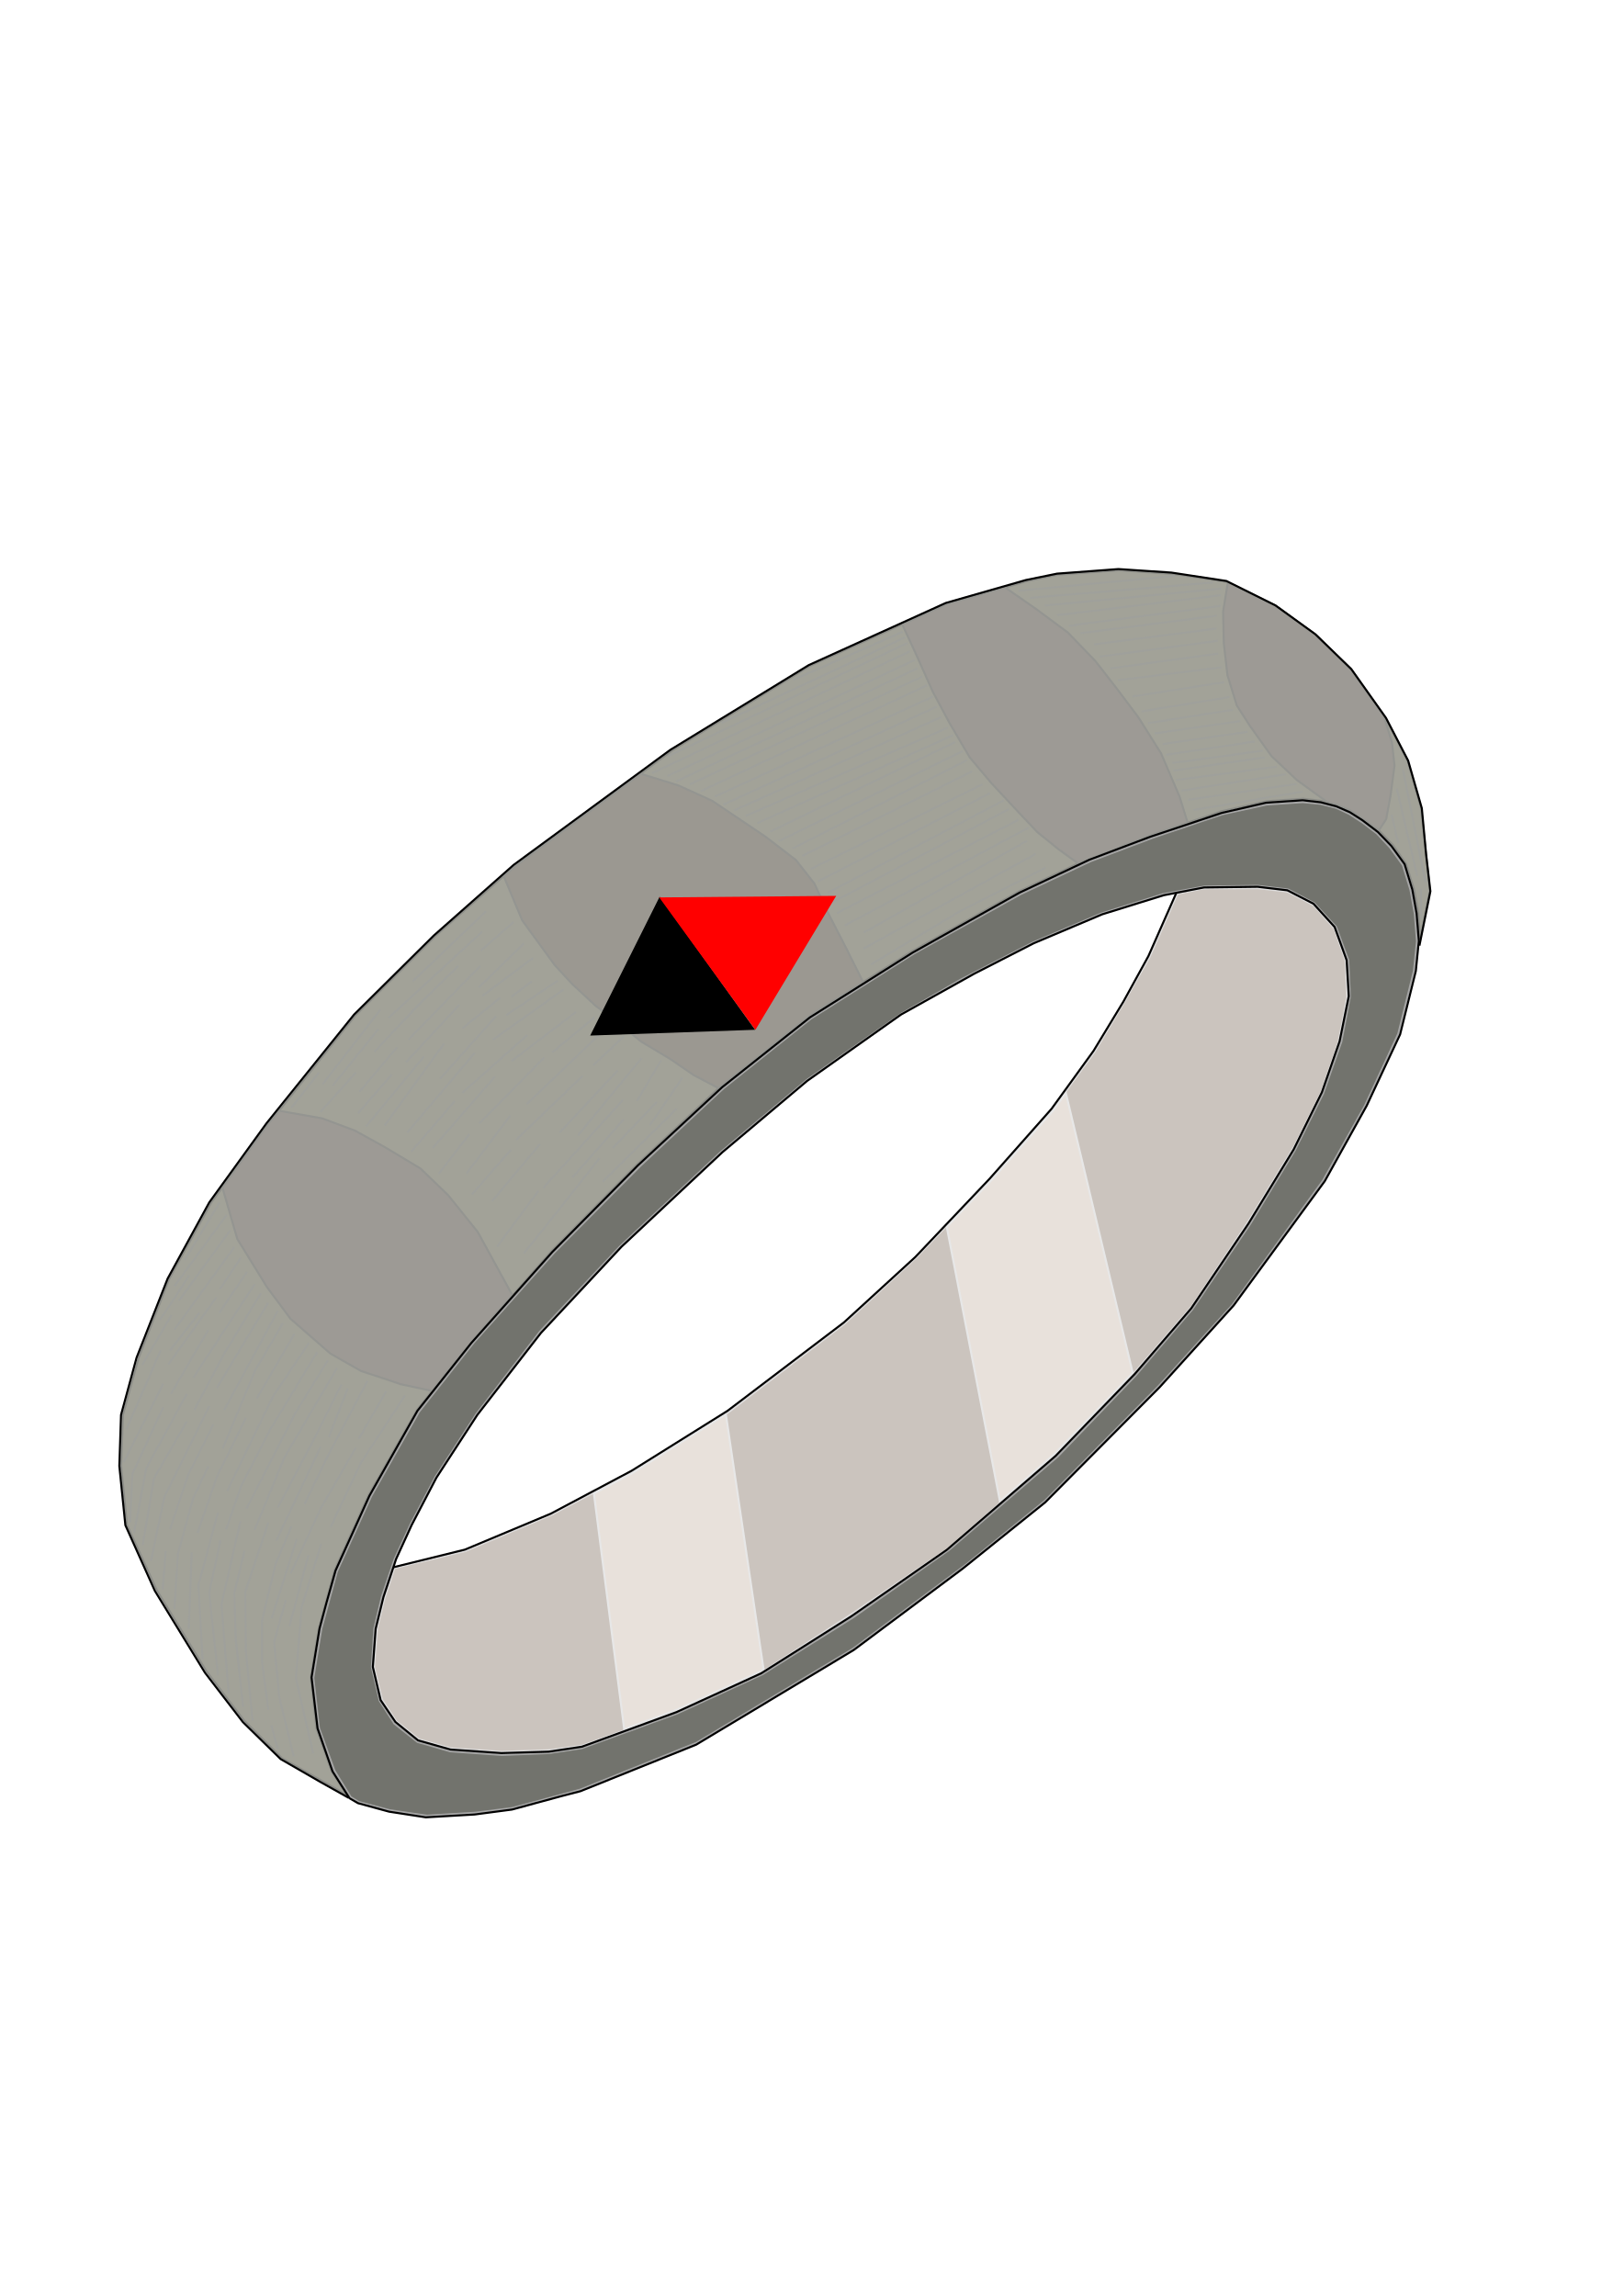
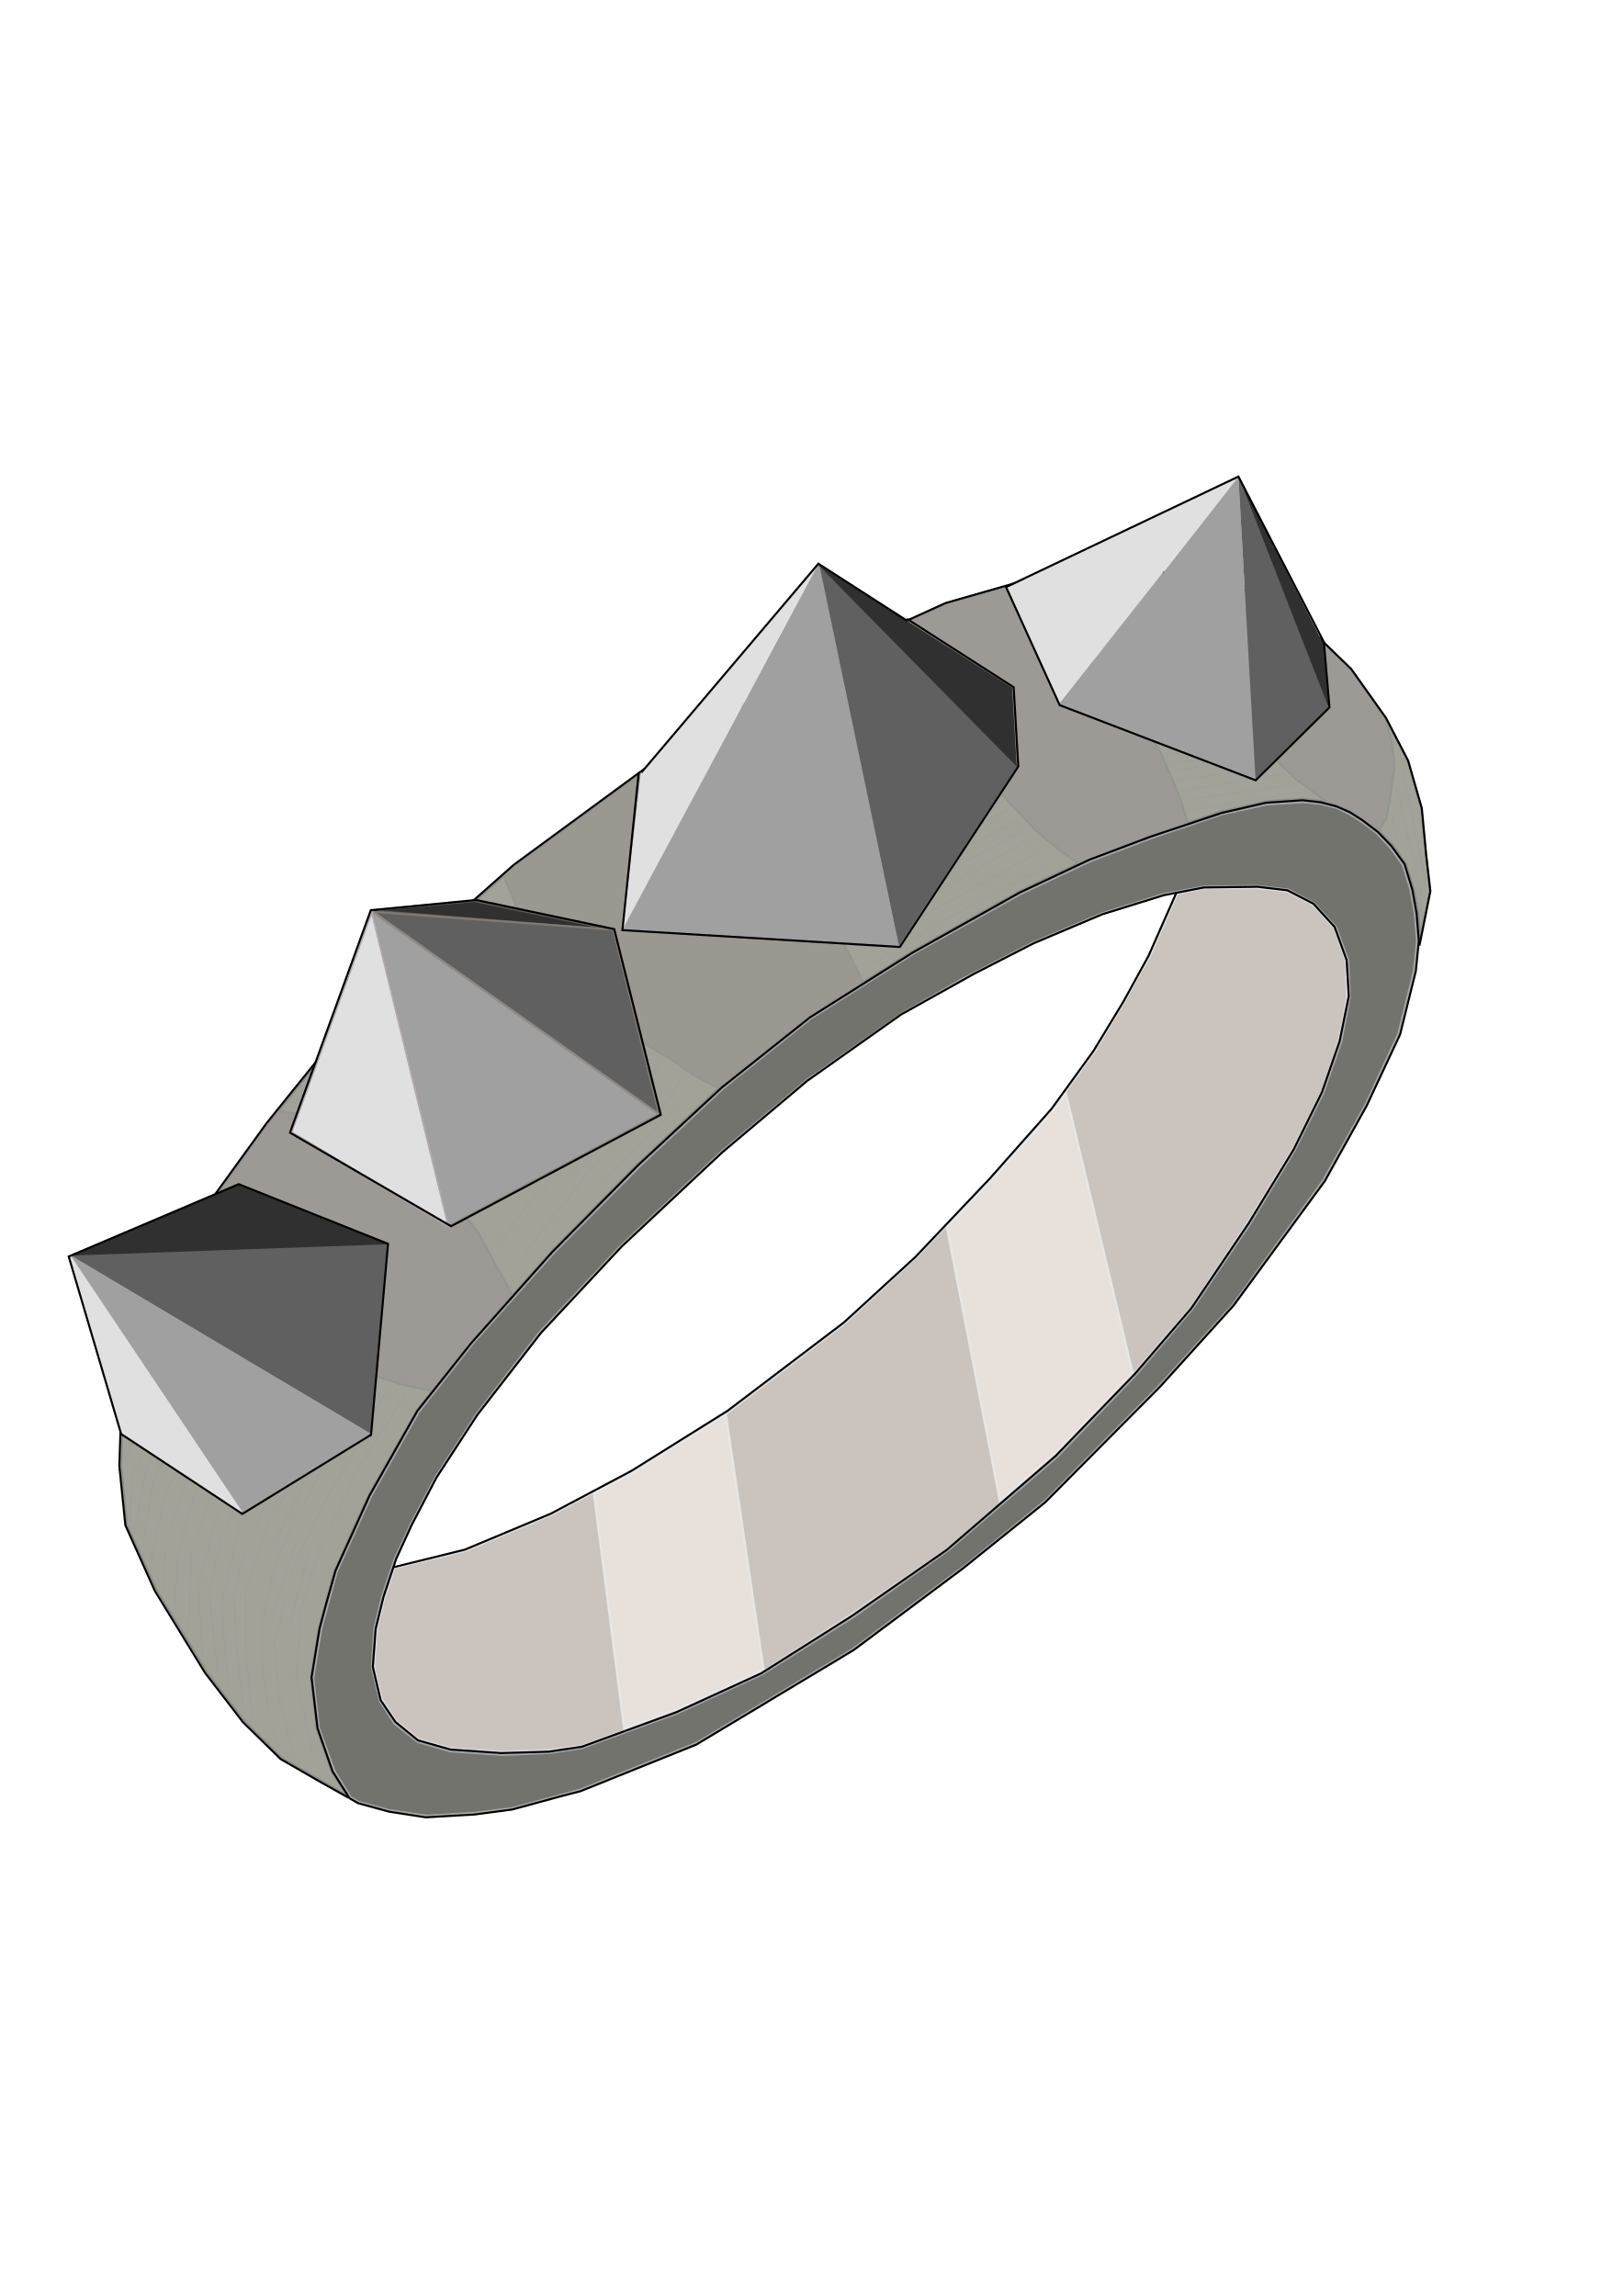
<svg xmlns="http://www.w3.org/2000/svg" width="210mm" height="297mm" viewBox="0 0 210 297" version="1.1" id="svg1" xml:space="preserve">
  <defs id="defs1" />
  <g id="layer2" style="display:inline">
    <path id="path19" style="display:inline;fill:#72736d;fill-opacity:1;stroke:#a6a6a6;stroke-width:0.265;stroke-opacity:1" d="m 168.495,103.755 -4.686,0.308 -5.754,1.261 -8.994,3.04 -8.036,3.038 -9.055,4.265 -13.791,7.672 -13.323,8.421 -11.324,9.034 -10.757,10.046 -11.148,11.229 -10.389,11.624 -7.064,8.936 -6.175,10.906 -4.432,9.744 -2.01,7.402 -1.041,6.353 0.734,6.506 1.994,5.49 2.107,3.439 1.033,0.63 4.004,1.066 4.828,0.71 6.28,-0.388 4.73,-0.597 8.831,-2.389 15.031,-6.054 20.278,-12.189 14.676,-10.93 10.102,-8.18 14.665,-14.794 9.628,-10.578 11.689,-16.074 5.427,-9.699 4.299,-9.282 2.02,-8.143 0.394,-3.816 -0.278,-3.565 -0.558,-3.063 -0.984,-3.228 -1.665,-2.292 -1.678,-1.798 -1.849,-1.404 -1.724,-1.124 -1.729,-0.81 -1.998,-0.502 z m -5.835,10.842 3.919,0.464 3.368,1.771 2.835,3.069 1.587,4.293 0.21,4.701 -1.112,5.874 -2.364,6.706 -3.646,7.313 -5.78,9.535 -7.473,11.035 -7.414,8.65 -9.968,10.365 -14.084,12.103 -12.319,8.68 -11.839,7.424 -10.967,5.041 -12.359,4.502 -4.29,0.644 -6.05,0.24 -6.68,-0.473 -4.233,-1.213 -2.984,-2.361 -1.893,-2.947 -1.027,-4.378 0.32,-4.966 0.973,-4.096 1.649,-4.886 2.101,-4.564 3.177,-6.045 5.299,-8.154 8.231,-10.677 10.368,-11.032 12.959,-12.136 11.197,-9.377 12.251,-8.584 7.712,-4.435 9.294,-4.772 8.846,-3.749 7.947,-2.494 5.312,-0.978 z" />
    <path style="display:inline;fill:#cbc4be;fill-opacity:1;stroke:#dedddd;stroke-width:0.265;stroke-opacity:1" d="m 152.263,115.609 3.421,-0.706 6.991,-0.016 3.842,0.436 3.423,1.776 2.68,3.035 1.437,4.181 0.194,4.65 -1.13,5.909 -2.196,6.377 -3.536,7.088 -5.925,9.671 -7.314,10.995 -7.427,8.557 -10.144,10.58 -13.992,12.216 -12.16,8.246 -11.776,7.645 -10.758,5.033 -12.616,4.542 -4.224,0.582 -6.176,0.205 -6.576,-0.445 -4.155,-1.164 -2.911,-2.352 -1.838,-2.774 -1.027,-4.224 0.377,-4.989 0.993,-4.018 1.273,-3.823 9.189,-2.209 11.185,-4.711 10.551,-5.558 12.268,-7.664 15.026,-11.466 9.215,-8.53 9.681,-10.084 7.957,-9.043 5.468,-7.499 3.715,-6.264 3.419,-6.048 z" id="path15" />
    <path style="display:inline;fill:#e8e1db;fill-opacity:1;stroke:#e7e7e7;stroke-width:0.265;stroke-opacity:1" d="m 122.449,158.702 6.876,35.496 7.051,-6.127 10.126,-10.465 -8.654,-36.235 -1.68,2.342 -7.812,8.8 z" id="path400" />
    <path style="display:inline;fill:#e8e1db;fill-opacity:1;stroke:#e7e7e7;stroke-width:0.265;stroke-opacity:1" d="m 93.872,182.949 -12.176,7.655 -4.884,2.596 3.917,30.464 6.765,-2.495 10.845,-4.96 0.416,-0.273 -4.8,-32.477 z" id="path401" />
    <g id="g248" style="display:inline" transform="translate(22.36256,75.08275)">
      <path style="display:inline;fill:#a2a298;fill-opacity:1;stroke:#8d8e89;stroke-width:0.265;stroke-opacity:1" d="m 22.533,157.131 -8.426,-4.787 -4.897,-4.859 -4.874,-6.38 -6.421,-10.483 -3.863,-8.465 -0.745,-7.607 0.231,-6.635 2.031,-7.373 3.963,-10.206 5.426,-9.863 7.41,-10.179 11.237,-14.03 10.43,-10.349 10.236,-8.985 20.35,-14.958 17.775,-10.922 17.768,-8.019 10.296,-2.934 3.994,-0.845 7.922,-0.556 6.897,0.452 7.041,1.041 6.344,3.109 5.212,3.816 4.558,4.486 4.447,6.3 2.828,5.462 1.734,6.131 1.128,10.615 -1.263,6.344 -0.226,-3.432 -0.563,-3.075 -1.045,-3.333 -1.684,-2.392 -1.769,-1.832 -2.015,-1.518 -1.655,-1.079 -1.809,-0.799 -1.998,-0.485 -2.346,-0.268 -4.755,0.314 -5.822,1.307 -9.19,3.111 -7.974,2.985 -8.979,4.241 -13.899,7.774 -13.237,8.351 -11.399,9.019 -10.958,10.254 -10.942,11.078 -10.665,12.117 -6.781,8.471 -6.267,11.028 -4.395,9.704 -2.043,7.489 -1.05,6.416 0.742,6.598 1.964,5.571 z" id="path16" />
      <path style="display:inline;fill:#9b9891;fill-opacity:1;stroke:#949591;stroke-width:0.265;stroke-opacity:1" d="m 42.789,38.26 2.398,5.73 4.205,5.775 2.245,2.432 3.037,2.829 2.763,2.069 3.103,2.542 3.819,2.289 2.993,2.058 3.23,1.698 11.778,-9.374 6.915,-4.351 -2.207,-4.407 -2.381,-4.63 -1.72,-3.704 -2.381,-3.043 -3.969,-3.043 -6.879,-4.63 -4.366,-1.984 -4.87,-1.505 -16.217,11.94 z" id="path246" />
      <path style="display:inline;fill:#9d9a95;fill-opacity:1;stroke:#949591;stroke-width:0.265;stroke-opacity:1" d="m 94.321,5.671 1.723,3.722 2.249,5.027 2.117,3.969 2.646,4.498 2.778,3.307 3.704,3.969 2.249,2.381 2.778,2.249 2.511,1.817 9.301,-3.624 4.857,-1.665 -1.058,-3.407 -2.381,-5.556 -2.91,-4.63 -2.778,-3.704 -2.778,-3.572 -3.572,-3.704 -4.101,-3.043 -4.026,-2.798 -7.454,2.122 z" id="path247" />
      <path style="fill:#9d9a95;fill-opacity:1;stroke:#949591;stroke-width:0.265;stroke-opacity:1" d="m 136.44,0.269 -0.614,3.753 0.093,4.116 0.468,4.116 1.216,3.929 1.684,2.619 2.806,3.929 3.274,3.087 3.929,2.859 1.224,0.327 1.841,0.79 3.604,2.55 0.955,-1.474 0.561,-3.04 0.514,-3.882 -0.327,-2.947 -1.041,-3.473 -4.174,-5.882 -4.572,-4.537 -5.203,-3.8 z" id="path248" />
      <path style="fill:#9d9a95;fill-opacity:1;stroke:#949591;stroke-width:0.265;stroke-opacity:1" d="m 13.739,68.603 5.575,0.982 4.233,1.587 3.836,2.117 4.63,2.778 3.572,3.44 3.836,4.763 4.486,8.19 -5.015,5.7 -3.557,4.416 -1.807,2.267 -4.029,-0.862 -5.159,-1.72 -3.969,-2.249 -5.159,-4.498 -3.043,-4.101 -3.836,-6.218 -1.933,-6.677 6.007,-8.33 z" id="path249" />
      <path style="fill:#9fa09b;fill-opacity:1;stroke:#9fa09b;stroke-width:0.265;stroke-opacity:1" d="m 62.574,67.469 -5.689,5.953" id="path250" />
      <path style="fill:#9fa09b;fill-opacity:1;stroke:#9fa09b;stroke-width:0.265;stroke-opacity:1" d="m 55.166,74.745 -5.424,6.879 -4.366,5.424" id="path251" />
      <path style="display:inline;fill:#9fa09b;fill-opacity:1;stroke:#9fa09b;stroke-width:0.265;stroke-opacity:1" d="m 57.547,63.368 -7.541,8.07" id="path252" />
      <path style="display:inline;fill:#9fa09b;fill-opacity:1;stroke:#9fa09b;stroke-width:0.265;stroke-opacity:1" d="m 47.493,72.893 -6.218,7.408" id="path253" />
      <path style="display:inline;fill:#9fa09b;fill-opacity:1;stroke:#9fa09b;stroke-width:0.265;stroke-opacity:1" d="M 58.208,67.204 47.89,78.581" id="path254" />
      <path style="display:inline;fill:#9fa09b;fill-opacity:1;stroke:#9fa09b;stroke-width:0.265;stroke-opacity:1" d="m 55.166,58.737 -9.393,8.996" id="path255" />
      <path style="display:inline;fill:#9fa09b;fill-opacity:1;stroke:#9fa09b;stroke-width:0.265;stroke-opacity:1" d="m 43.656,69.189 -5.689,7.541" id="path256" />
      <path style="display:inline;fill:#9fa09b;fill-opacity:1;stroke:#9fa09b;stroke-width:0.265;stroke-opacity:1" d="m 33.602,73.422 8.07,-9.26" id="path257" />
      <path style="display:inline;fill:#9fa09b;fill-opacity:1;stroke:#9fa09b;stroke-width:0.265;stroke-opacity:1" d="m 43.789,62.177 8.334,-6.35" id="path258" />
      <path style="display:inline;fill:#9fa09b;fill-opacity:1;stroke:#9fa09b;stroke-width:0.265;stroke-opacity:1" d="m 50.535,52.917 -9.128,6.482" id="path259" />
      <path style="display:inline;fill:#9fa09b;fill-opacity:1;stroke:#9fa09b;stroke-width:0.265;stroke-opacity:1" d="m 39.026,61.119 -8.731,10.319" id="path260" />
      <path style="display:inline;fill:#9fa09b;fill-opacity:1;stroke:#9fa09b;stroke-width:0.265;stroke-opacity:1" d="M 27.384,70.511 35.057,59.928" id="path261" />
      <path style="display:inline;fill:#9fa09b;fill-opacity:1;stroke:#9fa09b;stroke-width:0.265;stroke-opacity:1" d="m 37.439,57.944 4.895,-3.969" id="path262" />
      <path style="display:inline;fill:#9fa09b;fill-opacity:1;stroke:#9fa09b;stroke-width:0.265;stroke-opacity:1" d="m 46.434,51.858 -2.646,1.984" id="path263" />
      <path style="display:inline;fill:#9fa09b;fill-opacity:1;stroke:#9fa09b;stroke-width:0.265;stroke-opacity:1" d="m 45.376,46.964 -5.821,5.689" id="path264" />
      <path style="display:inline;fill:#9fa09b;fill-opacity:1;stroke:#9fa09b;stroke-width:0.265;stroke-opacity:1" d="M 37.042,54.901 30.163,62.309" id="path265" />
      <path style="display:inline;fill:#9fa09b;fill-opacity:1;stroke:#9fa09b;stroke-width:0.265;stroke-opacity:1" d="m 28.31,63.897 -4.366,5.027" id="path266" />
      <path style="display:inline;fill:#9fa09b;fill-opacity:1;stroke:#9fa09b;stroke-width:0.265;stroke-opacity:1" d="m 19.05,68.792 4.63,-5.159" id="path267" />
      <path style="display:inline;fill:#9fa09b;fill-opacity:1;stroke:#9fa09b;stroke-width:0.265;stroke-opacity:1" d="m 26.061,60.986 5.556,-5.953 5.292,-5.159" id="path268" />
      <path style="display:inline;fill:#9fa09b;fill-opacity:1;stroke:#9fa09b;stroke-width:0.265;stroke-opacity:1" d="m 39.82,47.89 4.233,-3.704" id="path269" />
      <path style="display:inline;fill:#9fa09b;fill-opacity:1;stroke:#9fa09b;stroke-width:0.265;stroke-opacity:1" d="m 52.983,64.095 -8.599,8.268" id="path270" />
      <path style="display:inline;fill:#9fa09b;fill-opacity:1;stroke:#9fa09b;stroke-width:0.265;stroke-opacity:1" d="m 39.621,70.247 8.401,-8.533" id="path271" />
      <path style="display:inline;fill:#9fa09b;fill-opacity:1;stroke:#9fa09b;stroke-width:0.265;stroke-opacity:1" d="m 45.839,58.804 -8.401,7.474" id="path272" />
      <path style="display:inline;fill:#9fa09b;fill-opacity:1;stroke:#9fa09b;stroke-width:0.265;stroke-opacity:1" d="m 34.528,64.492 7.276,-8.136" id="path273" />
      <path style="display:inline;fill:#9fa09b;fill-opacity:1;stroke:#9fa09b;stroke-width:0.265;stroke-opacity:1" d="m 19.381,65.154 7.474,-9.657" id="path274" />
      <path style="display:inline;fill:#9fa09b;fill-opacity:1;stroke:#9fa09b;stroke-width:0.265;stroke-opacity:1" d="m 31.022,51.858 9.459,-9.062" id="path275" />
      <path style="display:inline;fill:#9fa09b;fill-opacity:1;stroke:#9fa09b;stroke-width:0.265;stroke-opacity:1" d="m 65.154,68.329 -9.591,9.459" id="path276" />
      <path style="display:inline;fill:#9fa09b;fill-opacity:1;stroke:#9fa09b;stroke-width:0.265;stroke-opacity:1" d="m 41.908,86.201 5.379,-7.25" id="path277" />
      <path style="display:inline;fill:#9fa09b;fill-opacity:1;stroke:#9fa09b;stroke-width:0.265;stroke-opacity:1" d="m 38.681,79.419 5.051,-5.8" id="path278" />
      <path style="display:inline;fill:#9fa09b;fill-opacity:1;stroke:#9fa09b;stroke-width:0.265;stroke-opacity:1" d="m 54.349,62.721 3.976,-3.742" id="path279" />
      <path style="display:inline;fill:#9fa09b;fill-opacity:1;stroke:#9fa09b;stroke-width:0.265;stroke-opacity:1" d="M 63.142,62.067 60.009,67.352" id="path280" />
      <path style="display:inline;fill:#9fa09b;fill-opacity:1;stroke:#9fa09b;stroke-width:0.265;stroke-opacity:1" d="m 30.449,59.401 9.308,-9.542" id="path281" />
      <path style="display:inline;fill:#9fa09b;fill-opacity:1;stroke:#9fa09b;stroke-width:0.265;stroke-opacity:1" d="M 40.037,45.416 27.876,56.594" id="path282" />
      <path style="display:inline;fill:#9fa09b;fill-opacity:1;stroke:#9fa09b;stroke-width:0.265;stroke-opacity:1" d="m 24.134,66.136 4.864,-5.753" id="path283" />
      <path style="display:inline;fill:#9fa09b;fill-opacity:1;stroke:#9fa09b;stroke-width:0.265;stroke-opacity:1" d="M 20.673,65.341 26.567,58.044" id="path284" />
      <path style="display:inline;fill:#9fa09b;fill-opacity:1;stroke:#9fa09b;stroke-width:0.265;stroke-opacity:1" d="m 49.064,61.038 5.426,-4.49" id="path285" />
      <path style="display:inline;fill:#9fa09b;fill-opacity:1;stroke:#9fa09b;stroke-width:0.265;stroke-opacity:1" d="M 60.617,61.786 52.385,71.795" id="path286" />
      <path style="display:inline;fill:#9fa09b;fill-opacity:1;stroke:#9fa09b;stroke-width:0.265;stroke-opacity:1" d="M 51.683,77.221 58.278,69.737" id="path287" />
      <path style="display:inline;fill:#9fa09b;fill-opacity:1;stroke:#9fa09b;stroke-width:0.265;stroke-opacity:1" d="m 65.902,64.312 -4.209,6.174" id="path288" />
      <path style="display:inline;fill:#9fa09b;fill-opacity:1;stroke:#9fa09b;stroke-width:0.265;stroke-opacity:1" d="m 40.037,53.741 6.548,-4.911" id="path289" />
      <path style="display:inline;fill:#9fa09b;fill-opacity:1;stroke:#9fa09b;stroke-width:0.265;stroke-opacity:1" d="m 49.766,51.777 -6.642,4.443" id="path290" />
      <path style="display:inline;fill:#9fa09b;fill-opacity:1;stroke:#9fa09b;stroke-width:0.265;stroke-opacity:1" d="m 34.378,76.753 3.976,-5.145" id="path291" />
      <path style="display:inline;fill:#9fa09b;fill-opacity:1;stroke:#9fa09b;stroke-width:0.265;stroke-opacity:1" d="m 15.341,68.194 3.555,-4.537" id="path292" />
      <path style="display:inline;fill:#9fa09b;fill-opacity:1;stroke:#9fa09b;stroke-width:0.265;stroke-opacity:1" d="m 24.976,70.626 7.484,-9.027" id="path293" />
      <path style="display:inline;fill:#9fa09b;fill-opacity:1;stroke:#9fa09b;stroke-width:0.265;stroke-opacity:1" d="M 30.823,73.9 36.436,67.352" id="path294" />
      <path style="fill:none;fill-opacity:1;stroke:#9fa09b;stroke-width:0.265;stroke-opacity:1" d="m 90.27,49.672 11.599,-6.922 11.038,-5.613" id="path295" />
      <path style="fill:none;fill-opacity:1;stroke:#9fa09b;stroke-width:0.265;stroke-opacity:1" d="M 89.335,47.614 111.598,35.36" id="path296" />
      <path style="fill:none;fill-opacity:1;stroke:#9fa09b;stroke-width:0.265;stroke-opacity:1" d="M 89.335,45.556 110.476,33.676" id="path297" />
      <path style="fill:none;fill-opacity:1;stroke:#9fa09b;stroke-width:0.265;stroke-opacity:1" d="M 86.903,44.621 110.663,31.992" id="path298" />
      <path style="fill:none;fill-opacity:1;stroke:#9fa09b;stroke-width:0.265;stroke-opacity:1" d="M 85.874,43.03 109.353,30.963" id="path299" />
      <path style="fill:none;fill-opacity:1;stroke:#9fa09b;stroke-width:0.265;stroke-opacity:1" d="M 85.312,41.627 108.137,29.56" id="path300" />
      <path style="fill:none;fill-opacity:1;stroke:#9fa09b;stroke-width:0.265;stroke-opacity:1" d="M 107.482,28.437 84.658,40.411" id="path301" />
      <path style="fill:none;fill-opacity:1;stroke:#9fa09b;stroke-width:0.265;stroke-opacity:1" d="M 83.442,38.914 105.705,27.502" id="path302" />
      <path style="fill:none;fill-opacity:1;stroke:#9fa09b;stroke-width:0.265;stroke-opacity:1" d="M 104.676,26.38 82.506,37.324" id="path303" />
      <path style="fill:none;fill-opacity:1;stroke:#9fa09b;stroke-width:0.265;stroke-opacity:1" d="M 81.384,35.64 103.366,24.696" id="path304" />
      <path style="fill:none;fill-opacity:1;stroke:#9fa09b;stroke-width:0.265;stroke-opacity:1" d="M 80.167,34.658 102.712,23.246" id="path305" />
      <path style="fill:none;fill-opacity:1;stroke:#9fa09b;stroke-width:0.265;stroke-opacity:1" d="M 102.15,22.076 78.343,33.723" id="path306" />
      <path style="fill:none;fill-opacity:1;stroke:#9fa09b;stroke-width:0.265;stroke-opacity:1" d="M 77.221,32.507 101.168,20.907" id="path307" />
      <path style="fill:none;fill-opacity:1;stroke:#9fa09b;stroke-width:0.265;stroke-opacity:1" d="M 100.888,20.018 75.584,31.384" id="path308" />
      <path style="fill:none;fill-opacity:1;stroke:#9fa09b;stroke-width:0.265;stroke-opacity:1" d="M 74.087,30.449 100.233,19.036" id="path309" />
      <path style="fill:none;fill-opacity:1;stroke:#9fa09b;stroke-width:0.265;stroke-opacity:1" d="m 99.344,17.68 -26.754,12.067" id="path310" />
      <path style="fill:none;fill-opacity:1;stroke:#9fa09b;stroke-width:0.265;stroke-opacity:1" d="M 71.187,28.999 98.783,16.323" id="path311" />
      <path style="fill:none;fill-opacity:1;stroke:#9fa09b;stroke-width:0.265;stroke-opacity:1" d="M 70.065,27.97 98.315,15.014" id="path312" />
      <path style="fill:none;fill-opacity:1;stroke:#9fa09b;stroke-width:0.265;stroke-opacity:1" d="M 97.52,13.564 68.241,27.268" id="path313" />
      <path style="fill:none;fill-opacity:1;stroke:#9fa09b;stroke-width:0.265;stroke-opacity:1" d="M 66.837,26.38 96.912,12.441" id="path314" />
      <path style="fill:none;fill-opacity:1;stroke:#9fa09b;stroke-width:0.265;stroke-opacity:1" d="M 96.304,11.366 65.06,26.005" id="path315" />
      <path style="fill:none;fill-opacity:1;stroke:#9fa09b;stroke-width:0.265;stroke-opacity:1" d="M 63.938,25.304 95.93,10.29" id="path316" />
      <path style="fill:none;fill-opacity:1;stroke:#9fa09b;stroke-width:0.265;stroke-opacity:1" d="M 95.322,9.167 61.973,24.93" id="path317" />
      <path style="fill:none;fill-opacity:1;stroke:#9fa09b;stroke-width:0.265;stroke-opacity:1" d="M 64.031,22.731 94.994,8.092" id="path318" />
      <path style="fill:none;fill-opacity:1;stroke:#9fa09b;stroke-width:0.265;stroke-opacity:1" d="M 94.714,7.343 70.953,18.428" id="path319" />
      <path style="fill:none;fill-opacity:1;stroke:#9fa09b;stroke-width:0.265;stroke-opacity:1" d="M 80.214,12.862 94.386,6.642" id="path320" />
      <path style="fill:none;fill-opacity:1;stroke:#9fa09b;stroke-width:0.265;stroke-opacity:1" d="m 132.027,29.699 14.089,-2.381" id="path321" />
      <path style="fill:none;fill-opacity:1;stroke:#9fa09b;stroke-width:0.265;stroke-opacity:1" d="m 145.322,26.326 -14.023,2.051" id="path322" />
      <path style="fill:none;fill-opacity:1;stroke:#9fa09b;stroke-width:0.265;stroke-opacity:1" d="m 130.44,27.186 13.494,-2.117" id="path323" />
      <path style="fill:none;fill-opacity:1;stroke:#9fa09b;stroke-width:0.265;stroke-opacity:1" d="m 129.712,25.797 c 0.463,0 13.031,-1.72 13.031,-1.72" id="path324" />
      <path style="fill:none;fill-opacity:1;stroke:#9fa09b;stroke-width:0.265;stroke-opacity:1" d="m 129.381,24.606 11.84,-1.72" id="path325" />
      <path style="fill:none;fill-opacity:1;stroke:#9fa09b;stroke-width:0.265;stroke-opacity:1" d="m 140.957,22.027 -11.708,1.587" id="path326" />
      <path style="fill:none;fill-opacity:1;stroke:#9fa09b;stroke-width:0.265;stroke-opacity:1" d="m 128.455,22.556 11.443,-1.72" id="path327" />
      <path style="fill:none;fill-opacity:1;stroke:#9fa09b;stroke-width:0.265;stroke-opacity:1" d="m 138.972,19.579 -10.98,1.587" id="path328" />
      <path style="fill:none;fill-opacity:1;stroke:#9fa09b;stroke-width:0.265;stroke-opacity:1" d="m 127,19.778 11.046,-1.587" id="path329" />
      <path style="fill:none;fill-opacity:1;stroke:#9fa09b;stroke-width:0.265;stroke-opacity:1" d="M 137.054,16.735 126.14,18.455" id="path330" />
      <path style="fill:none;fill-opacity:1;stroke:#9fa09b;stroke-width:0.265;stroke-opacity:1" d="M 125.28,16.933 136.657,15.081" id="path331" />
      <path style="fill:none;fill-opacity:1;stroke:#9fa09b;stroke-width:0.265;stroke-opacity:1" d="m 124.09,15.015 11.84,-1.852" id="path332" />
      <path style="fill:none;fill-opacity:1;stroke:#9fa09b;stroke-width:0.265;stroke-opacity:1" d="M 135.599,11.245 122.237,12.898" id="path333" />
      <path style="fill:none;fill-opacity:1;stroke:#9fa09b;stroke-width:0.265;stroke-opacity:1" d="M 121.245,11.377 135.202,9.459" id="path334" />
      <path style="fill:none;fill-opacity:1;stroke:#9fa09b;stroke-width:0.265;stroke-opacity:1" d="M 135.136,7.805 119.856,9.856" id="path335" />
      <path style="fill:none;fill-opacity:1;stroke:#9fa09b;stroke-width:0.265;stroke-opacity:1" d="m 119.129,8.268 15.875,-2.051" id="path336" />
      <path style="fill:none;fill-opacity:1;stroke:#9fa09b;stroke-width:0.265;stroke-opacity:1" d="M 135.004,4.564 117.409,6.813" id="path337" />
      <path style="fill:none;fill-opacity:1;stroke:#9fa09b;stroke-width:0.265;stroke-opacity:1" d="m 115.888,5.887 c 0.397,-0.132 19.579,-2.58 19.579,-2.58" id="path338" />
      <path style="fill:none;fill-opacity:1;stroke:#9fa09b;stroke-width:0.265;stroke-opacity:1" d="M 135.467,1.918 114.366,4.498" id="path339" />
      <path style="fill:none;fill-opacity:1;stroke:#9fa09b;stroke-width:0.265;stroke-opacity:1" d="M 112.779,3.241 135.533,1.058" id="path340" />
      <path style="fill:none;fill-opacity:1;stroke:#9fa09b;stroke-width:0.265;stroke-opacity:1" d="M 134.541,0.265 110.86,2.249" id="path341" />
      <path style="fill:none;fill-opacity:1;stroke:#9fa09b;stroke-width:0.265;stroke-opacity:1" d="m 109.405,1.323 20.174,-1.918" id="path342" />
      <path style="fill:none;fill-opacity:1;stroke:#9fa09b;stroke-width:0.265;stroke-opacity:1" d="m 159.081,24.474 2.91,14.552" id="path343" />
      <path style="fill:none;fill-opacity:1;stroke:#9fa09b;stroke-width:0.265;stroke-opacity:1" d="m 158.287,26.921 2.646,11.311" id="path344" />
      <path style="fill:none;fill-opacity:1;stroke:#9fa09b;stroke-width:0.265;stroke-opacity:1" d="m 157.626,30.295 0.86,3.704" id="path345" />
      <path style="fill:none;fill-opacity:1;stroke:#9fa09b;stroke-width:0.265;stroke-opacity:1" d="m 161.396,39.886 0.066,3.903" id="path346" />
      <path style="fill:none;fill-opacity:1;stroke:#9fa09b;stroke-width:0.265;stroke-opacity:1" d="m 30.028,105.424 -5.706,8.7 -3.929,8.325" id="path347" />
      <path style="fill:none;fill-opacity:1;stroke:#9fa09b;stroke-width:0.265;stroke-opacity:1" d="m 19.177,124.601 -2.526,8.232 -0.748,9.167 2.245,9.729" id="path348" />
      <path style="fill:none;fill-opacity:1;stroke:#9fa09b;stroke-width:0.265;stroke-opacity:1" d="m 15.622,152.103 -1.871,-7.671 -0.655,-7.109 1.497,-5.426" id="path349" />
      <path style="fill:none;fill-opacity:1;stroke:#9fa09b;stroke-width:0.265;stroke-opacity:1" d="m 15.248,128.436 3.929,-8.513 4.49,-7.764" id="path350" />
      <path style="fill:none;fill-opacity:1;stroke:#9fa09b;stroke-width:0.265;stroke-opacity:1" d="m 27.596,104.863 -3.555,6.174" id="path351" />
      <path style="fill:none;fill-opacity:1;stroke:#9fa09b;stroke-width:0.265;stroke-opacity:1" d="m 25.163,103.554 -5.051,9.542 -3.087,6.361" id="path352" />
      <path style="fill:none;fill-opacity:1;stroke:#9fa09b;stroke-width:0.265;stroke-opacity:1" d="m 15.341,122.356 -2.058,4.864 -1.777,7.39 v 5.145 l 0.842,6.361" id="path353" />
      <path style="fill:none;fill-opacity:1;stroke:#9fa09b;stroke-width:0.265;stroke-opacity:1" d="m 12.722,148.081 0.842,3.087" id="path354" />
      <path style="fill:none;fill-opacity:1;stroke:#9fa09b;stroke-width:0.265;stroke-opacity:1" d="m 10.29,147.519 -0.842,-8.98 -0.094,-7.671 2.993,-8.98" id="path355" />
      <path style="fill:none;fill-opacity:1;stroke:#9fa09b;stroke-width:0.265;stroke-opacity:1" d="m 13.564,119.924 4.864,-9.167 3.368,-6.735" id="path356" />
      <path style="fill:none;fill-opacity:1;stroke:#9fa09b;stroke-width:0.265;stroke-opacity:1" d="m 21.235,101.87 -6.829,11.6 -3.835,9.354" id="path357" />
      <path style="fill:none;fill-opacity:1;stroke:#9fa09b;stroke-width:0.265;stroke-opacity:1" d="m 9.261,125.537 -1.31,5.426 0.187,6.08 0.935,8.7" id="path358" />
      <path style="fill:none;fill-opacity:1;stroke:#9fa09b;stroke-width:0.265;stroke-opacity:1" d="M 7.21,143.999 6.284,132.424 8.731,121.708" id="path359" />
      <path style="fill:none;fill-opacity:1;stroke:#9fa09b;stroke-width:0.265;stroke-opacity:1" d="m 9.525,120.055 6.284,-12.303 4.233,-6.879" id="path360" />
      <path style="fill:none;fill-opacity:1;stroke:#9fa09b;stroke-width:0.265;stroke-opacity:1" d="m 18.653,99.814 -6.085,10.054 -3.77,7.342 -1.918,5.556" id="path361" />
      <path style="fill:none;fill-opacity:1;stroke:#9fa09b;stroke-width:0.265;stroke-opacity:1" d="m 6.152,124.156 -1.455,6.747 1.124,10.716" id="path362" />
      <path style="fill:none;fill-opacity:1;stroke:#9fa09b;stroke-width:0.265;stroke-opacity:1" d="m 3.836,139.568 -0.529,-9.591 2.514,-9.393" id="path363" />
      <path style="fill:none;fill-opacity:1;stroke:#9fa09b;stroke-width:0.265;stroke-opacity:1" d="m 7.011,117.806 5.887,-12.171 4.696,-7.011" id="path364" />
      <path style="fill:none;fill-opacity:1;stroke:#9fa09b;stroke-width:0.265;stroke-opacity:1" d="m 15.715,97.473 -4.864,8.325" id="path365" />
      <path style="fill:none;fill-opacity:1;stroke:#9fa09b;stroke-width:0.265;stroke-opacity:1" d="m 9.448,108.324 -3.742,7.577 -2.526,7.296" id="path366" />
      <path style="fill:none;fill-opacity:1;stroke:#9fa09b;stroke-width:0.265;stroke-opacity:1" d="m 2.432,125.724 -0.374,9.916" id="path367" />
      <path style="fill:none;fill-opacity:1;stroke:#9fa09b;stroke-width:0.265;stroke-opacity:1" d="m 0.187,133.02 0.468,-7.109 1.964,-7.203 1.964,-4.116" id="path368" />
      <path style="fill:none;fill-opacity:1;stroke:#9fa09b;stroke-width:0.265;stroke-opacity:1" d="m 6.455,112.253 4.209,-10.103 3.555,-6.08" id="path369" />
      <path style="fill:none;fill-opacity:1;stroke:#9fa09b;stroke-width:0.265;stroke-opacity:1" d="M 13.564,94.48 6.642,107.295" id="path370" />
      <path style="fill:none;fill-opacity:1;stroke:#9fa09b;stroke-width:0.265;stroke-opacity:1" d="m 5.238,109.166 -3.274,6.548 -2.339,7.016" id="path371" />
      <path style="fill:none;fill-opacity:1;stroke:#9fa09b;stroke-width:0.265;stroke-opacity:1" d="m -0.935,125.537 -0.374,4.958" id="path372" />
      <path style="fill:none;fill-opacity:1;stroke:#9fa09b;stroke-width:0.265;stroke-opacity:1" d="m -2.844,126.868 1.72,-8.268 5.821,-11.774" id="path373" />
      <path style="fill:none;fill-opacity:1;stroke:#9fa09b;stroke-width:0.265;stroke-opacity:1" d="M 5.689,104.444 12.303,93.464" id="path374" />
      <path style="fill:none;fill-opacity:1;stroke:#9fa09b;stroke-width:0.265;stroke-opacity:1" d="M 11.377,92.207 6.747,99.814 2.778,107.289" id="path375" />
      <path style="fill:none;fill-opacity:1;stroke:#9fa09b;stroke-width:0.265;stroke-opacity:1" d="m 1.786,108.81 -4.233,7.342 -1.455,8.599" id="path376" />
      <path style="fill:none;fill-opacity:1;stroke:#9fa09b;stroke-width:0.265;stroke-opacity:1" d="m -5.027,123.23 1.587,-8.401 5.226,-9.591" id="path377" />
      <path style="fill:none;fill-opacity:1;stroke:#9fa09b;stroke-width:0.265;stroke-opacity:1" d="M 2.646,103.121 10.583,91.017" id="path378" />
      <path style="fill:none;fill-opacity:1;stroke:#9fa09b;stroke-width:0.265;stroke-opacity:1" d="M 9.591,89.429 6.019,94.721" id="path379" />
      <path style="fill:none;fill-opacity:1;stroke:#9fa09b;stroke-width:0.265;stroke-opacity:1" d="m 4.564,96.97 -4.829,8.268" id="path380" />
      <path style="fill:none;fill-opacity:1;stroke:#9fa09b;stroke-width:0.265;stroke-opacity:1" d="m -1.257,106.958 -3.969,8.599 -0.331,6.284" id="path381" />
      <path style="fill:none;fill-opacity:1;stroke:#9fa09b;stroke-width:0.265;stroke-opacity:1" d="M -6.35,114.035 -1.257,103.915" id="path382" />
      <path style="fill:none;fill-opacity:1;stroke:#9fa09b;stroke-width:0.265;stroke-opacity:1" d="M -0.595,101.402 5.622,92.736" id="path383" />
      <path style="fill:none;fill-opacity:1;stroke:#9fa09b;stroke-width:0.265;stroke-opacity:1" d="M 6.085,91.678 8.797,87.577" id="path384" />
      <path style="fill:none;fill-opacity:1;stroke:#9fa09b;stroke-width:0.265;stroke-opacity:1" d="M -6.019,109.802 -1.587,99.616" id="path385" />
      <path style="fill:none;fill-opacity:1;stroke:#9fa09b;stroke-width:0.265;stroke-opacity:1" d="M 0.198,96.904 7.937,86.254" id="path386" />
      <path style="fill:none;fill-opacity:1;stroke:#9fa09b;stroke-width:0.265;stroke-opacity:1" d="m -3.969,101.468 3.77,-6.416" id="path387" />
      <path style="fill:none;fill-opacity:1;stroke:#9fa09b;stroke-width:0.265;stroke-opacity:1" d="M 0.794,93.133 7.408,84.071" id="path388" />
      <path style="fill:none;fill-opacity:1;stroke:#9fa09b;stroke-width:0.265;stroke-opacity:1" d="M 6.945,82.087 0.198,91.281" id="path389" />
      <path style="fill:none;fill-opacity:1;stroke:#9fa09b;stroke-width:0.265;stroke-opacity:1" d="M 6.019,80.499 1.521,87.908" id="path390" />
      <path style="fill:none;fill-opacity:1;stroke:#9fa09b;stroke-width:0.265;stroke-opacity:1" d="m -1.72,95.647 c 0.265,-0.198 3.836,-5.755 3.836,-5.755" id="path391" />
      <path style="fill:none;fill-opacity:1;stroke:#9fa09b;stroke-width:0.265;stroke-opacity:1" d="M 3.44,94.721 -0.397,99.616" id="path392" />
      <path style="fill:none;fill-opacity:1;stroke:#9fa09b;stroke-width:0.265;stroke-opacity:1" d="m 19.116,112.051 -5.755,12.171" id="path393" />
      <path style="fill:none;fill-opacity:1;stroke:#9fa09b;stroke-width:0.265;stroke-opacity:1" d="m 15.081,135.268 2.447,-9.194" id="path394" />
      <path style="fill:none;fill-opacity:1;stroke:#9fa09b;stroke-width:0.265;stroke-opacity:1" d="m 16.007,124.023 -3.241,10.253" id="path395" />
      <path style="fill:none;fill-opacity:1;stroke:#9fa09b;stroke-width:0.265;stroke-opacity:1" d="m 22.622,104.51 -2.447,6.284" id="path396" />
    </g>
    <path style="display:inline;fill:none;fill-opacity:0.2;stroke:#000000;stroke-width:0.265;stroke-opacity:1" d="m 45.205,232.613 -2.196,-3.487 -1.937,-5.554 -0.775,-6.587 1.033,-6.329 0.904,-3.358 1.162,-4.133 4.391,-9.687 6.2,-10.978 6.975,-8.783 10.462,-11.753 11.108,-11.237 10.849,-10.074 11.366,-9.041 13.303,-8.395 13.82,-7.749 9.041,-4.262 7.879,-2.971 9.215,-3.078 5.751,-1.319 4.731,-0.317 2.325,0.258 2.002,0.517 1.776,0.775 1.614,1.033 2.002,1.518 1.744,1.808 1.711,2.357 1.001,3.294 0.549,3.067 0.291,3.584 -0.387,3.875 -2.034,8.202 -4.327,9.235 -5.42,9.75 -11.781,16.074 -9.589,10.594 -14.795,14.887 -10.685,8.585 -14.065,10.503 -20.366,12.238 -14.978,6.028 -2.466,0.639 -6.393,1.735 -4.84,0.639 -6.302,0.365 -4.749,-0.731 -4.018,-1.096 z" id="path1" />
    <path style="display:inline;fill:none;fill-opacity:0.2;stroke:#000000;stroke-width:0.265;stroke-opacity:1" d="m 116.535,131.239 9.498,-5.297 7.672,-3.927 8.859,-3.744 7.946,-2.466 5.206,-1.005 6.941,-0.091 3.836,0.457 3.379,1.735 2.74,3.014 1.553,4.292 0.274,4.658 -1.187,5.845 -2.283,6.576 -3.653,7.398 -5.845,9.589 -7.398,10.959 -7.306,8.494 -10.229,10.594 -14.065,12.147 -12.329,8.585 -11.69,7.398 -10.959,5.023 -12.238,4.475 -4.292,0.639 -6.119,0.183 -6.576,-0.457 -4.201,-1.187 -2.923,-2.375 -1.918,-2.831 -1.005,-4.292 0.365,-4.932 1.005,-4.11 1.644,-4.932 2.009,-4.384 3.196,-6.119 5.297,-8.128 8.22,-10.594 10.411,-11.142 13.06,-12.238 10.959,-9.224 z" id="path2" />
    <path style="display:inline;fill:none;fill-opacity:0.2;stroke:#000000;stroke-width:0.265;stroke-opacity:1" d="m 152.138,115.498 -3.607,8.171 -3.229,5.877 -3.875,6.393 -5.425,7.491 -8.008,9.041 -9.622,10.139 -9.235,8.46 -15.047,11.43 -12.399,7.749 -10.462,5.554 -11.108,4.65 -9.236,2.277" id="path3" />
    <path style="display:inline;fill:none;fill-opacity:0.2;stroke:#000000;stroke-width:0.265;stroke-opacity:1" d="m 45.076,232.549 -3.681,-2.067 -5.102,-2.938 -4.876,-4.779 -4.908,-6.393 -6.48,-10.585 -3.815,-8.495 -0.78,-7.662 0.219,-6.607 2.009,-7.398 4.018,-10.229 5.388,-9.863 7.398,-10.229 11.325,-14.065 10.32,-10.229 10.32,-9.133 20.275,-14.887 17.9,-10.959 17.718,-8.037 10.366,-2.968 4.018,-0.822 7.946,-0.594 6.85,0.457 7.106,1.084 6.331,3.15 5.169,3.732 4.652,4.507 4.497,6.334 2.864,5.524 1.768,6.155 0.558,5.99 0.548,4.749 -1.416,7.032" id="path4" />
-     <path style="fill:#000000;fill-opacity:1;stroke-width:0.265" d="m 85.312,115.995 -8.98,17.961 21.328,-0.748 z" id="path5" />
-     <path style="fill:#ff0000;fill-opacity:1;stroke-width:0.265" d="M 85.262,116.086 108.148,115.888 97.697,133.218 Z" id="path6" />
+     <g id="g9" style="display:inline">
+       <path style="display:inline;fill:#a0a0a0;fill-opacity:1;stroke-width:0.265" d="M 105.941,72.681 80.46,120.452 116.318,122.409 Z" id="path5" />
+       <path style="fill:#606060;fill-opacity:1;stroke-width:0.292" d="M 105.984,73.154 131.617,99.054 116.274,122.356 Z" id="path6" />
+       <path style="display:inline;fill:#e0e0e0;fill-opacity:1;stroke-width:0.265" d="M 80.542,120.204 82.879,100.009 105.892,72.871 Z" id="path7" />
+       <path style="display:inline;fill:#303030;fill-opacity:1;stroke-width:0.265" d="M 131.498,99.153 130.903,88.966 105.635,72.893 Z" id="path8" />
+       <path style="display:inline;fill:none;fill-opacity:1;stroke:#000000;stroke-width:0.265;stroke-opacity:1" d="m 82.95,99.929 22.895,-27.011 11.481,7.383" id="path9" />
+       <path style="fill:none;fill-opacity:1;stroke:#000000;stroke-width:0.265;stroke-opacity:1" d="m 82.616,99.88 -2.117,20.439 35.881,2.176 15.316,-23.343 -0.595,-10.253 -13.824,-8.864" id="path10" />
+     </g>
+     <g id="g14" style="display:inline">
+       <path style="fill:#303030;fill-opacity:1;stroke:#605a55;stroke-width:0.265;stroke-opacity:1" d="m 79.326,120.298 -17.961,-3.742 -13.47,1.216 z" id="path11" />
+       <path style="fill:#606060;fill-opacity:1;stroke:#807974;stroke-width:0.265;stroke-opacity:1" d="m 48.272,117.947 36.957,26.167 -5.92,-23.861 z" id="path12" />
+       <path style="fill:#a0a0a0;fill-opacity:1;stroke:#908984;stroke-width:0.265;stroke-opacity:1" d="M 85.185,144.117 58.01,158.618 48.104,117.904 Z" id="path13" />
+       <path style="fill:#e0e0e0;fill-opacity:1;stroke:#afa8af;stroke-width:0.265;stroke-opacity:1" d="M 48.089,117.958 37.703,146.447 58.01,158.618 Z" id="path14" />
+       <path style="display:inline;fill:none;fill-opacity:1;stroke:#000000;stroke-width:0.265;stroke-opacity:1" d="m 37.505,146.513 10.451,-28.773 13.626,-1.323 17.859,3.77 6.019,24.011 -27.12,14.42 z" id="path17" />
+     </g>
+     <g id="g22" style="display:inline">
+       <path style="fill:#e0e0e0;fill-opacity:1;stroke:none;stroke-width:0.265;stroke-opacity:1" d="M 130.284,75.982 160.164,61.686 136.946,91.106 Z" id="path18" />
+       <path style="fill:#a0a0a0;fill-opacity:1;stroke:none;stroke-width:0.265;stroke-opacity:1" d="m 136.996,91.207 25.398,9.787 -2.228,-39.312 z" id="path20" />
+       <path style="fill:#606060;fill-opacity:1;stroke:none;stroke-width:0.265;stroke-opacity:1" d="m 162.388,100.872 9.546,-9.386 -11.772,-29.808 z" id="path21" />
+       <path style="fill:#303030;fill-opacity:1;stroke:none;stroke-width:0.265;stroke-opacity:1" d="M 171.847,91.513 171.136,83.245 160.161,61.679 Z" id="path22" />
+       <path style="fill:none;fill-opacity:1;stroke:#000000;stroke-width:0.265;stroke-opacity:1" d="m 130.115,75.942 6.939,15.273 25.35,9.723 9.542,-9.426 -0.728,-8.467 -11.046,-21.398 z" id="path23" />
+     </g>
+     <g id="g29">
+       <path style="fill:#303030;fill-opacity:1;stroke:#303030;stroke-width:0.265;stroke-opacity:1" d="m 30.751,153.337 -21.822,9.25 41.015,-1.579 z" id="path24" />
+       <path style="fill:#606060;fill-opacity:1;stroke:#606060;stroke-width:0.265;stroke-opacity:1" d="M 49.983,161.09 47.913,185.655 9.307,162.541 Z" id="path25" />
+       <path style="fill:#a0a0a0;fill-opacity:1;stroke:#a0a0a0;stroke-width:0.265;stroke-opacity:1" d="M 47.757,185.473 31.022,195.527 9.128,162.52 Z" id="path27" />
+       <path style="fill:#e0e0e0;fill-opacity:1;stroke:#e0e0e0;stroke-width:0.265;stroke-opacity:1" d="M 31.171,195.544 15.804,185.323 9.095,162.586 Z" id="path28" />
+       <path style="fill:none;fill-opacity:1;stroke:#000000;stroke-width:0.265;stroke-opacity:1" d="m 15.669,185.498 15.669,10.337 16.651,-10.243 2.198,-24.696 -19.317,-7.717 -21.983,9.354 z" id="path29" />
+     </g>
  </g>
</svg>
